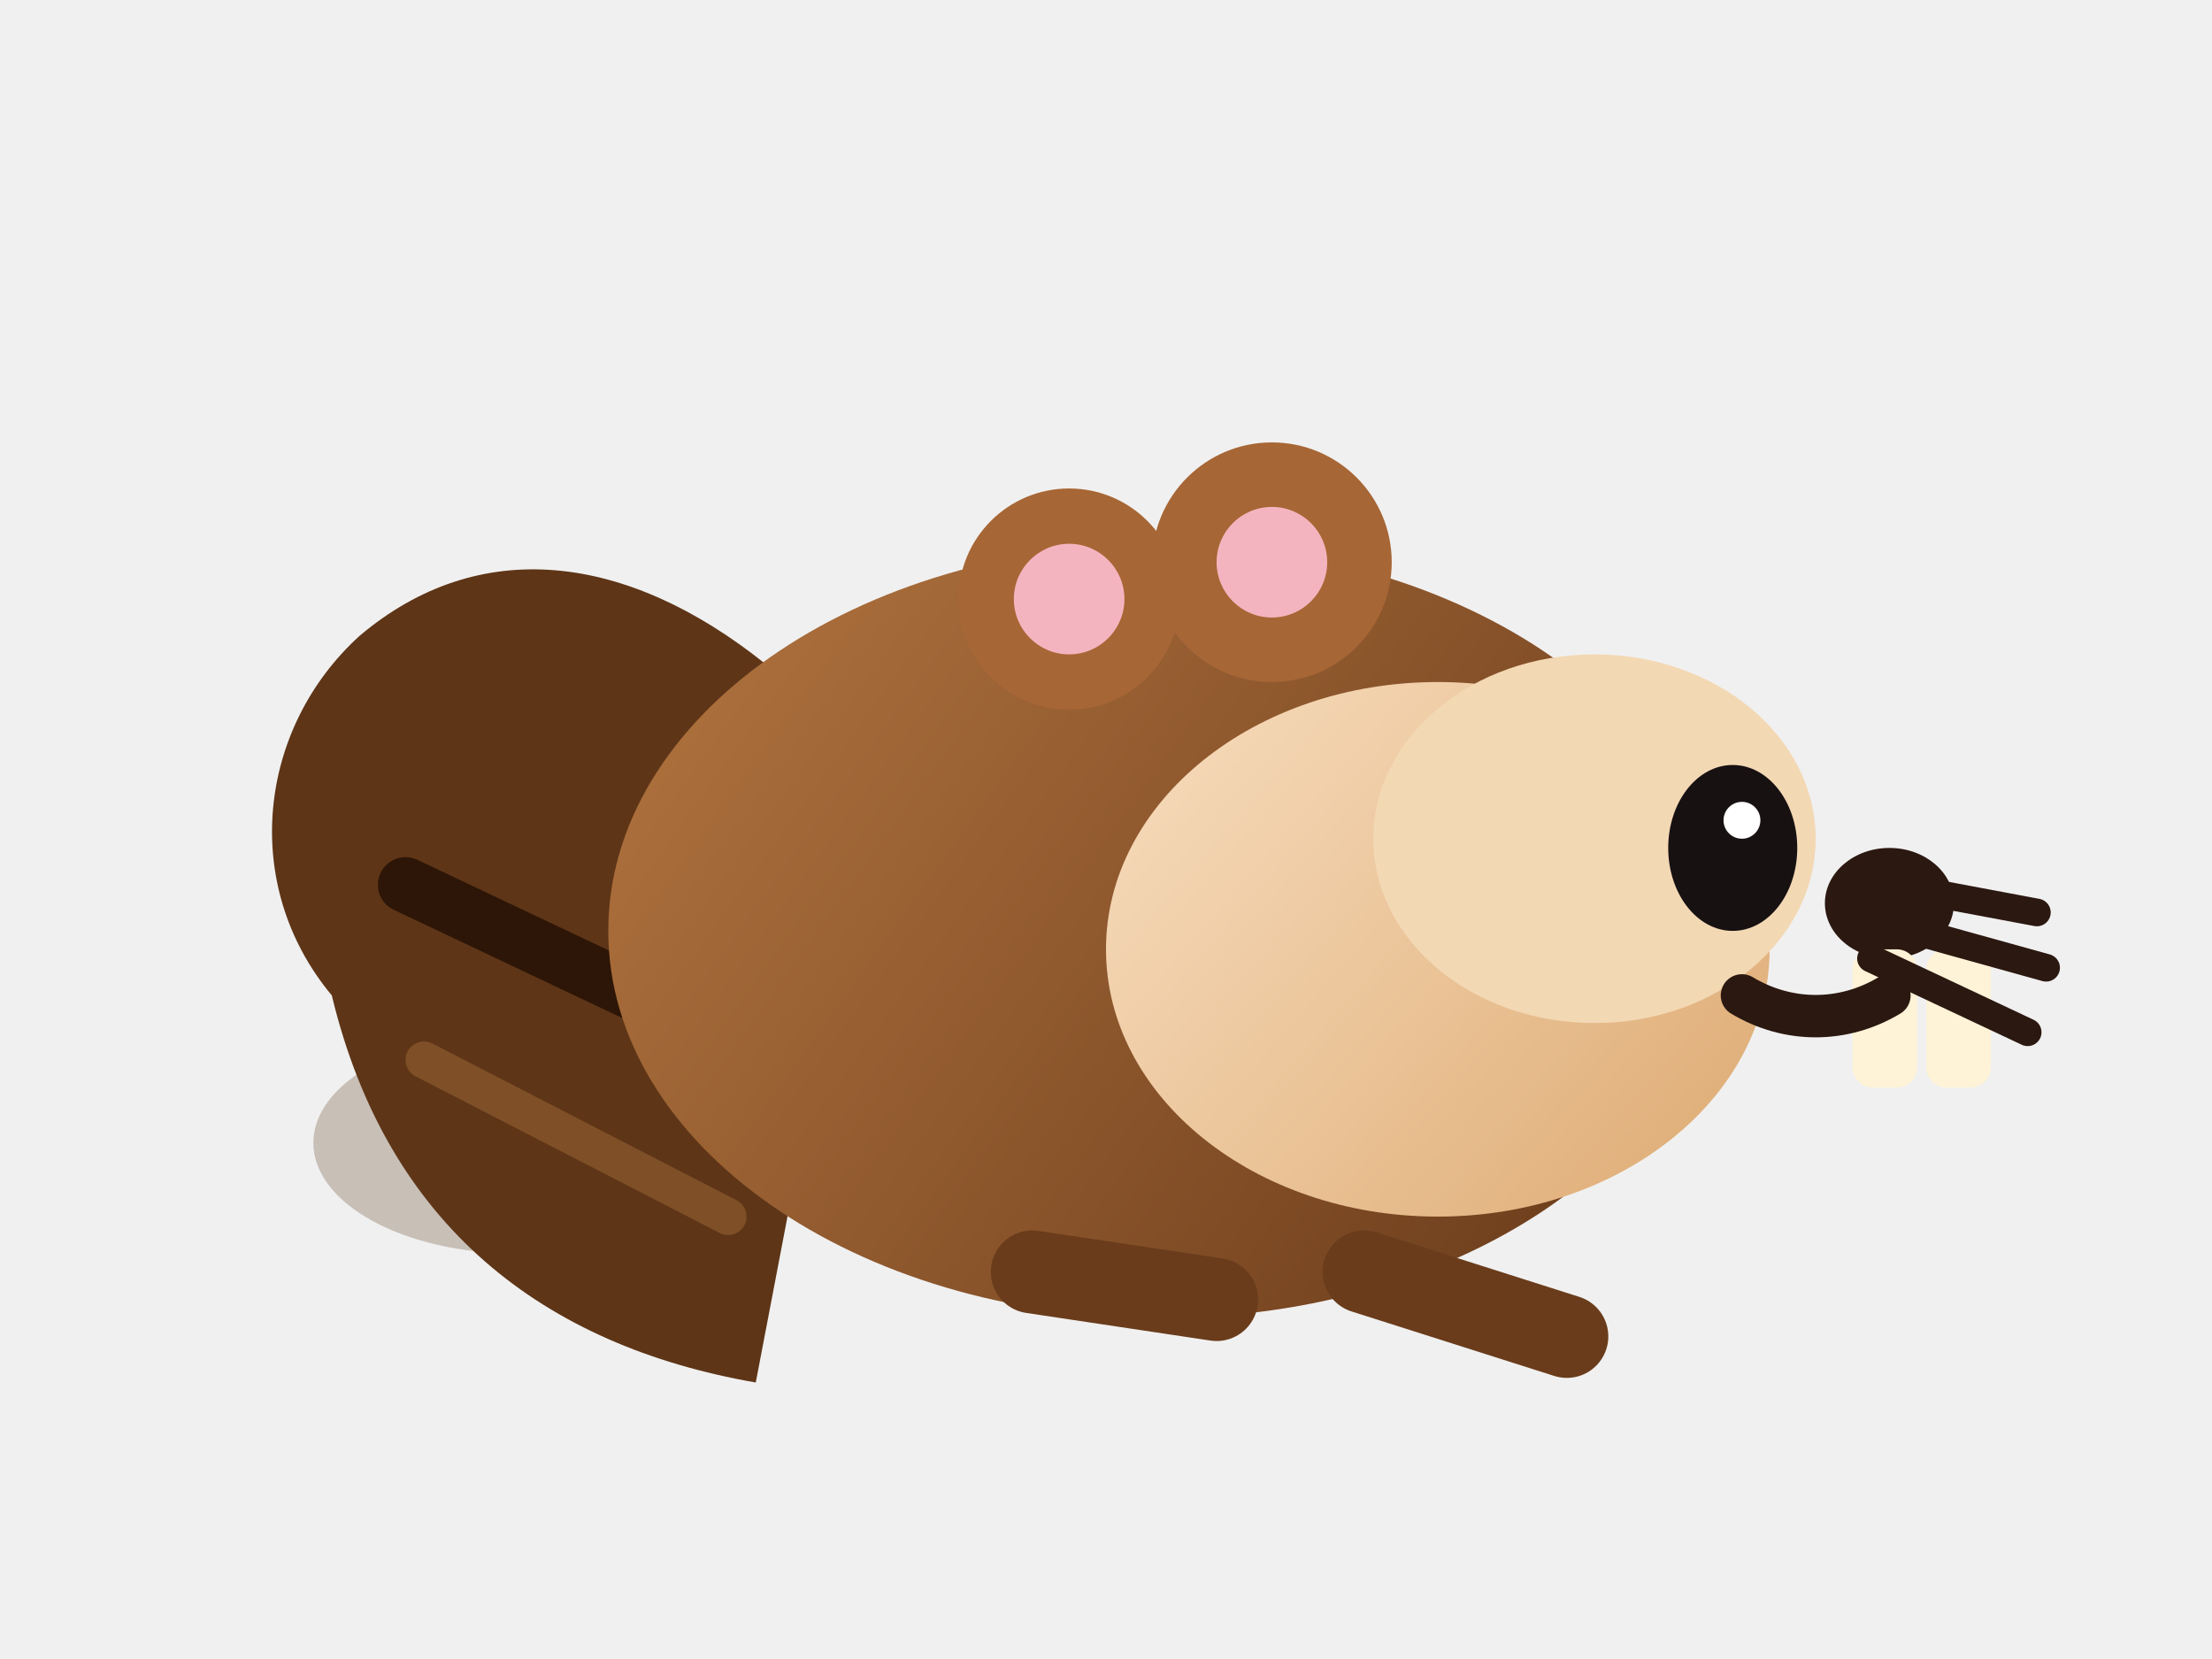
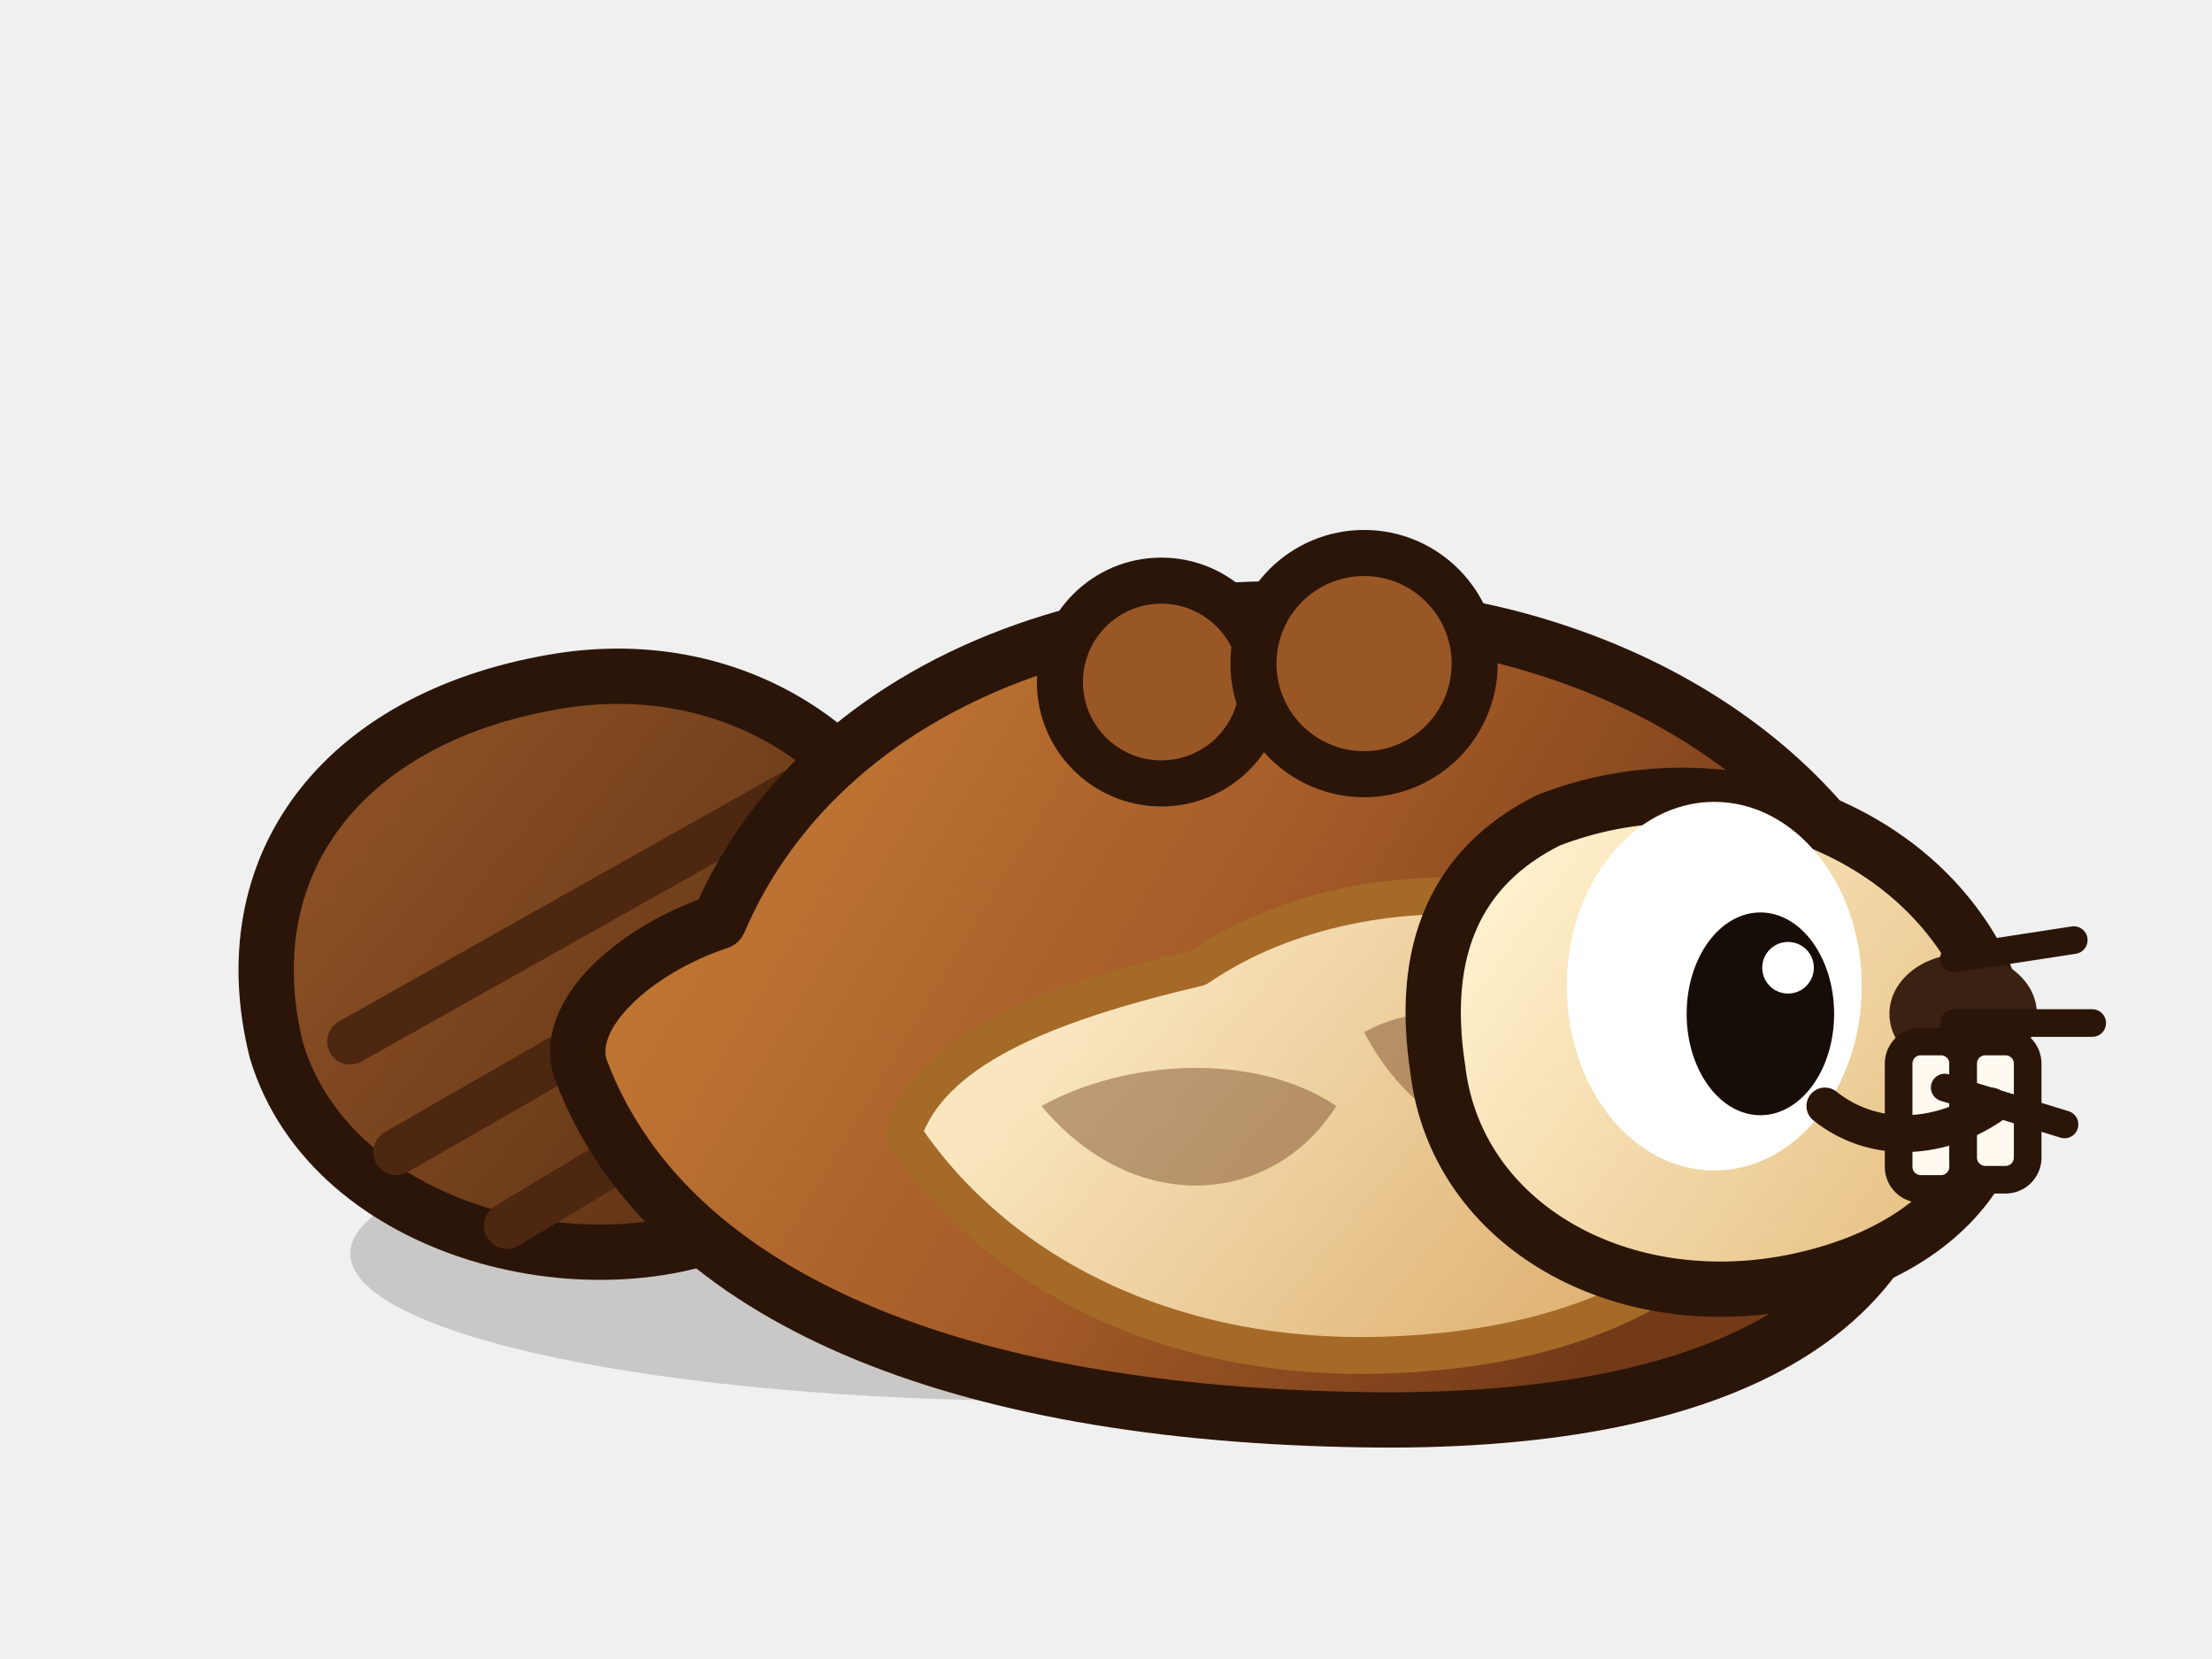
- <svg xmlns="http://www.w3.org/2000/svg" width="240" height="180" viewBox="0 0 240 180" fill="none">
+ <svg xmlns="http://www.w3.org/2000/svg" width="240" height="180" viewBox="0 0 240 180">
  <defs>
-     <linearGradient id="idleBody" x1="62" y1="56" x2="176" y2="138" gradientUnits="userSpaceOnUse">
-       <stop stop-color="#B77842" />
-       <stop offset="1" stop-color="#6B3C1B" />
+     <linearGradient id="idleTail" x1="28" y1="102" x2="78" y2="142" gradientUnits="userSpaceOnUse">
+       <stop offset="0" stop-color="#8A4F24" />
+       <stop offset="1" stop-color="#5B3013" />
    </linearGradient>
-     <linearGradient id="idleBelly" x1="118" y1="76" x2="178" y2="128" gradientUnits="userSpaceOnUse">
-       <stop stop-color="#F8DEC0" />
-       <stop offset="1" stop-color="#E1B17C" />
+     <linearGradient id="idleBody" x1="72" y1="72" x2="178" y2="136" gradientUnits="userSpaceOnUse">
+       <stop offset="0" stop-color="#C67D37" />
+       <stop offset="0.56" stop-color="#A35A27" />
+       <stop offset="1" stop-color="#733A18" />
+     </linearGradient>
+     <linearGradient id="idleBelly" x1="126" y1="96" x2="176" y2="138" gradientUnits="userSpaceOnUse">
+       <stop offset="0" stop-color="#F9E6BF" />
+       <stop offset="1" stop-color="#DEB171" />
+     </linearGradient>
+     <linearGradient id="idleMuzzle" x1="168" y1="88" x2="218" y2="124" gradientUnits="userSpaceOnUse">
+       <stop offset="0" stop-color="#FFF0CC" />
+       <stop offset="1" stop-color="#E5BF82" />
    </linearGradient>
  </defs>
-   <ellipse cx="56" cy="124" rx="22" ry="12" fill="#553114" opacity=".26" />
-   <path d="M36 108C26 96 28 79 39 69C52 58 68 60 83 72L95 82L82 150C59 146 42 133 36 108Z" fill="#5E3517" />
-   <path d="M44 96L82 114" stroke="#2D1607" stroke-width="6" stroke-linecap="round" />
-   <path d="M46 115L79 132" stroke="#7F5027" stroke-width="4" stroke-linecap="round" />
-   <ellipse cx="126" cy="101" rx="60" ry="42" fill="url(#idleBody)" />
-   <ellipse cx="156" cy="103" rx="36" ry="29" fill="url(#idleBelly)" />
-   <circle cx="116" cy="65" r="12" fill="#A76635" />
-   <circle cx="138" cy="61" r="13" fill="#A76635" />
-   <circle cx="116" cy="65" r="6" fill="#F4B4BF" />
-   <circle cx="138" cy="61" r="6" fill="#F4B4BF" />
-   <ellipse cx="173" cy="91" rx="24" ry="20" fill="#F3D8B4" />
-   <ellipse cx="188" cy="92" rx="7" ry="9" fill="#171112" />
-   <circle cx="189" cy="89" r="2" fill="#fff" />
-   <ellipse cx="205" cy="98" rx="7" ry="6" fill="#2B1810" />
-   <rect x="201" y="103" width="7" height="15" rx="2.2" fill="#FFF3D7" />
-   <rect x="209" y="103" width="7" height="15" rx="2.2" fill="#FFF3D7" />
-   <path d="M205 96L221 99" stroke="#2B1810" stroke-width="3" stroke-linecap="round" />
-   <path d="M204 100L222 105" stroke="#2B1810" stroke-width="3" stroke-linecap="round" />
-   <path d="M203 104L220 112" stroke="#2B1810" stroke-width="3" stroke-linecap="round" />
-   <path d="M189 108C194 111 200 111 205 108" stroke="#2B1810" stroke-width="4.6" stroke-linecap="round" />
-   <path d="M112 138L132 141" stroke="#6A3C1B" stroke-width="9" stroke-linecap="round" />
-   <path d="M148 138L170 145" stroke="#6A3C1B" stroke-width="9" stroke-linecap="round" />
+   <ellipse cx="114" cy="136" rx="76" ry="16" fill="#1D110A" opacity="0.18" />
+   <g transform="translate(0 2)">
+     <path d="M30 112C25 92 37 76 60 72C77 69 92 77 99 91C106 105 101 120 82 130C65 139 36 132 30 112Z" fill="url(#idleTail)" stroke="#2B1509" stroke-width="6" stroke-linejoin="round" />
+     <path d="M38 111L86 84" stroke="#4D2710" stroke-width="5" stroke-linecap="round" />
+     <path d="M43 123L90 96" stroke="#4D2710" stroke-width="5" stroke-linecap="round" />
+     <path d="M55 131L95 107" stroke="#4D2710" stroke-width="5" stroke-linecap="round" />
+     <path d="M78 98C90 70 126 58 163 67C191 74 209 94 209 116C209 142 184 153 146 152C102 151 72 138 63 114C61 108 69 101 78 98Z" fill="url(#idleBody)" stroke="#2B1509" stroke-width="6" stroke-linejoin="round" />
+     <path d="M130 103C149 90 180 94 195 109C196 132 177 144 151 145C127 146 108 136 98 121C101 112 113 107 130 103Z" fill="url(#idleBelly)" stroke="#A56A27" stroke-width="4" stroke-linejoin="round" />
+     <circle cx="126" cy="72" r="11" fill="#9A5726" stroke="#2B1509" stroke-width="5" />
+     <circle cx="148" cy="70" r="12" fill="#9A5726" stroke="#2B1509" stroke-width="5" />
+     <path d="M113 118C122 113 136 112 145 118C138 129 123 130 113 118Z" fill="#6A3A1B" opacity="0.42" />
+     <path d="M148 110C155 106 168 107 177 115C170 124 156 125 148 110Z" fill="#6A3A1B" opacity="0.42" />
+     <path d="M168 87C186 80 207 87 215 103C222 119 214 133 195 137C176 141 158 131 156 114C154 101 158 92 168 87Z" fill="url(#idleMuzzle)" stroke="#2B1509" stroke-width="6" stroke-linejoin="round" />
+     <ellipse cx="186" cy="105" rx="16" ry="20" fill="#FFFFFF" />
+     <ellipse cx="191" cy="108" rx="8" ry="11" fill="#160D08" />
+     <circle cx="194" cy="103" r="2.8" fill="#FFFFFF" />
+     <ellipse cx="213" cy="108" rx="8" ry="6.5" fill="#3A2112" />
+     <rect x="206" y="111" width="7" height="16" rx="2.4" fill="#FFF9F0" stroke="#2B1509" stroke-width="3" />
+     <rect x="213" y="111" width="7" height="15" rx="2.4" fill="#FFF9F0" stroke="#2B1509" stroke-width="3" />
+     <path d="M198 118C203 122 210 122 216 118" fill="none" stroke="#2B1509" stroke-width="4" stroke-linecap="round" />
+     <path d="M212 102L225 100" stroke="#2B1509" stroke-width="3" stroke-linecap="round" />
+     <path d="M212 109L227 109" stroke="#2B1509" stroke-width="3" stroke-linecap="round" />
+     <path d="M211 116L224 120" stroke="#2B1509" stroke-width="3" stroke-linecap="round" />
+   </g>
</svg>
